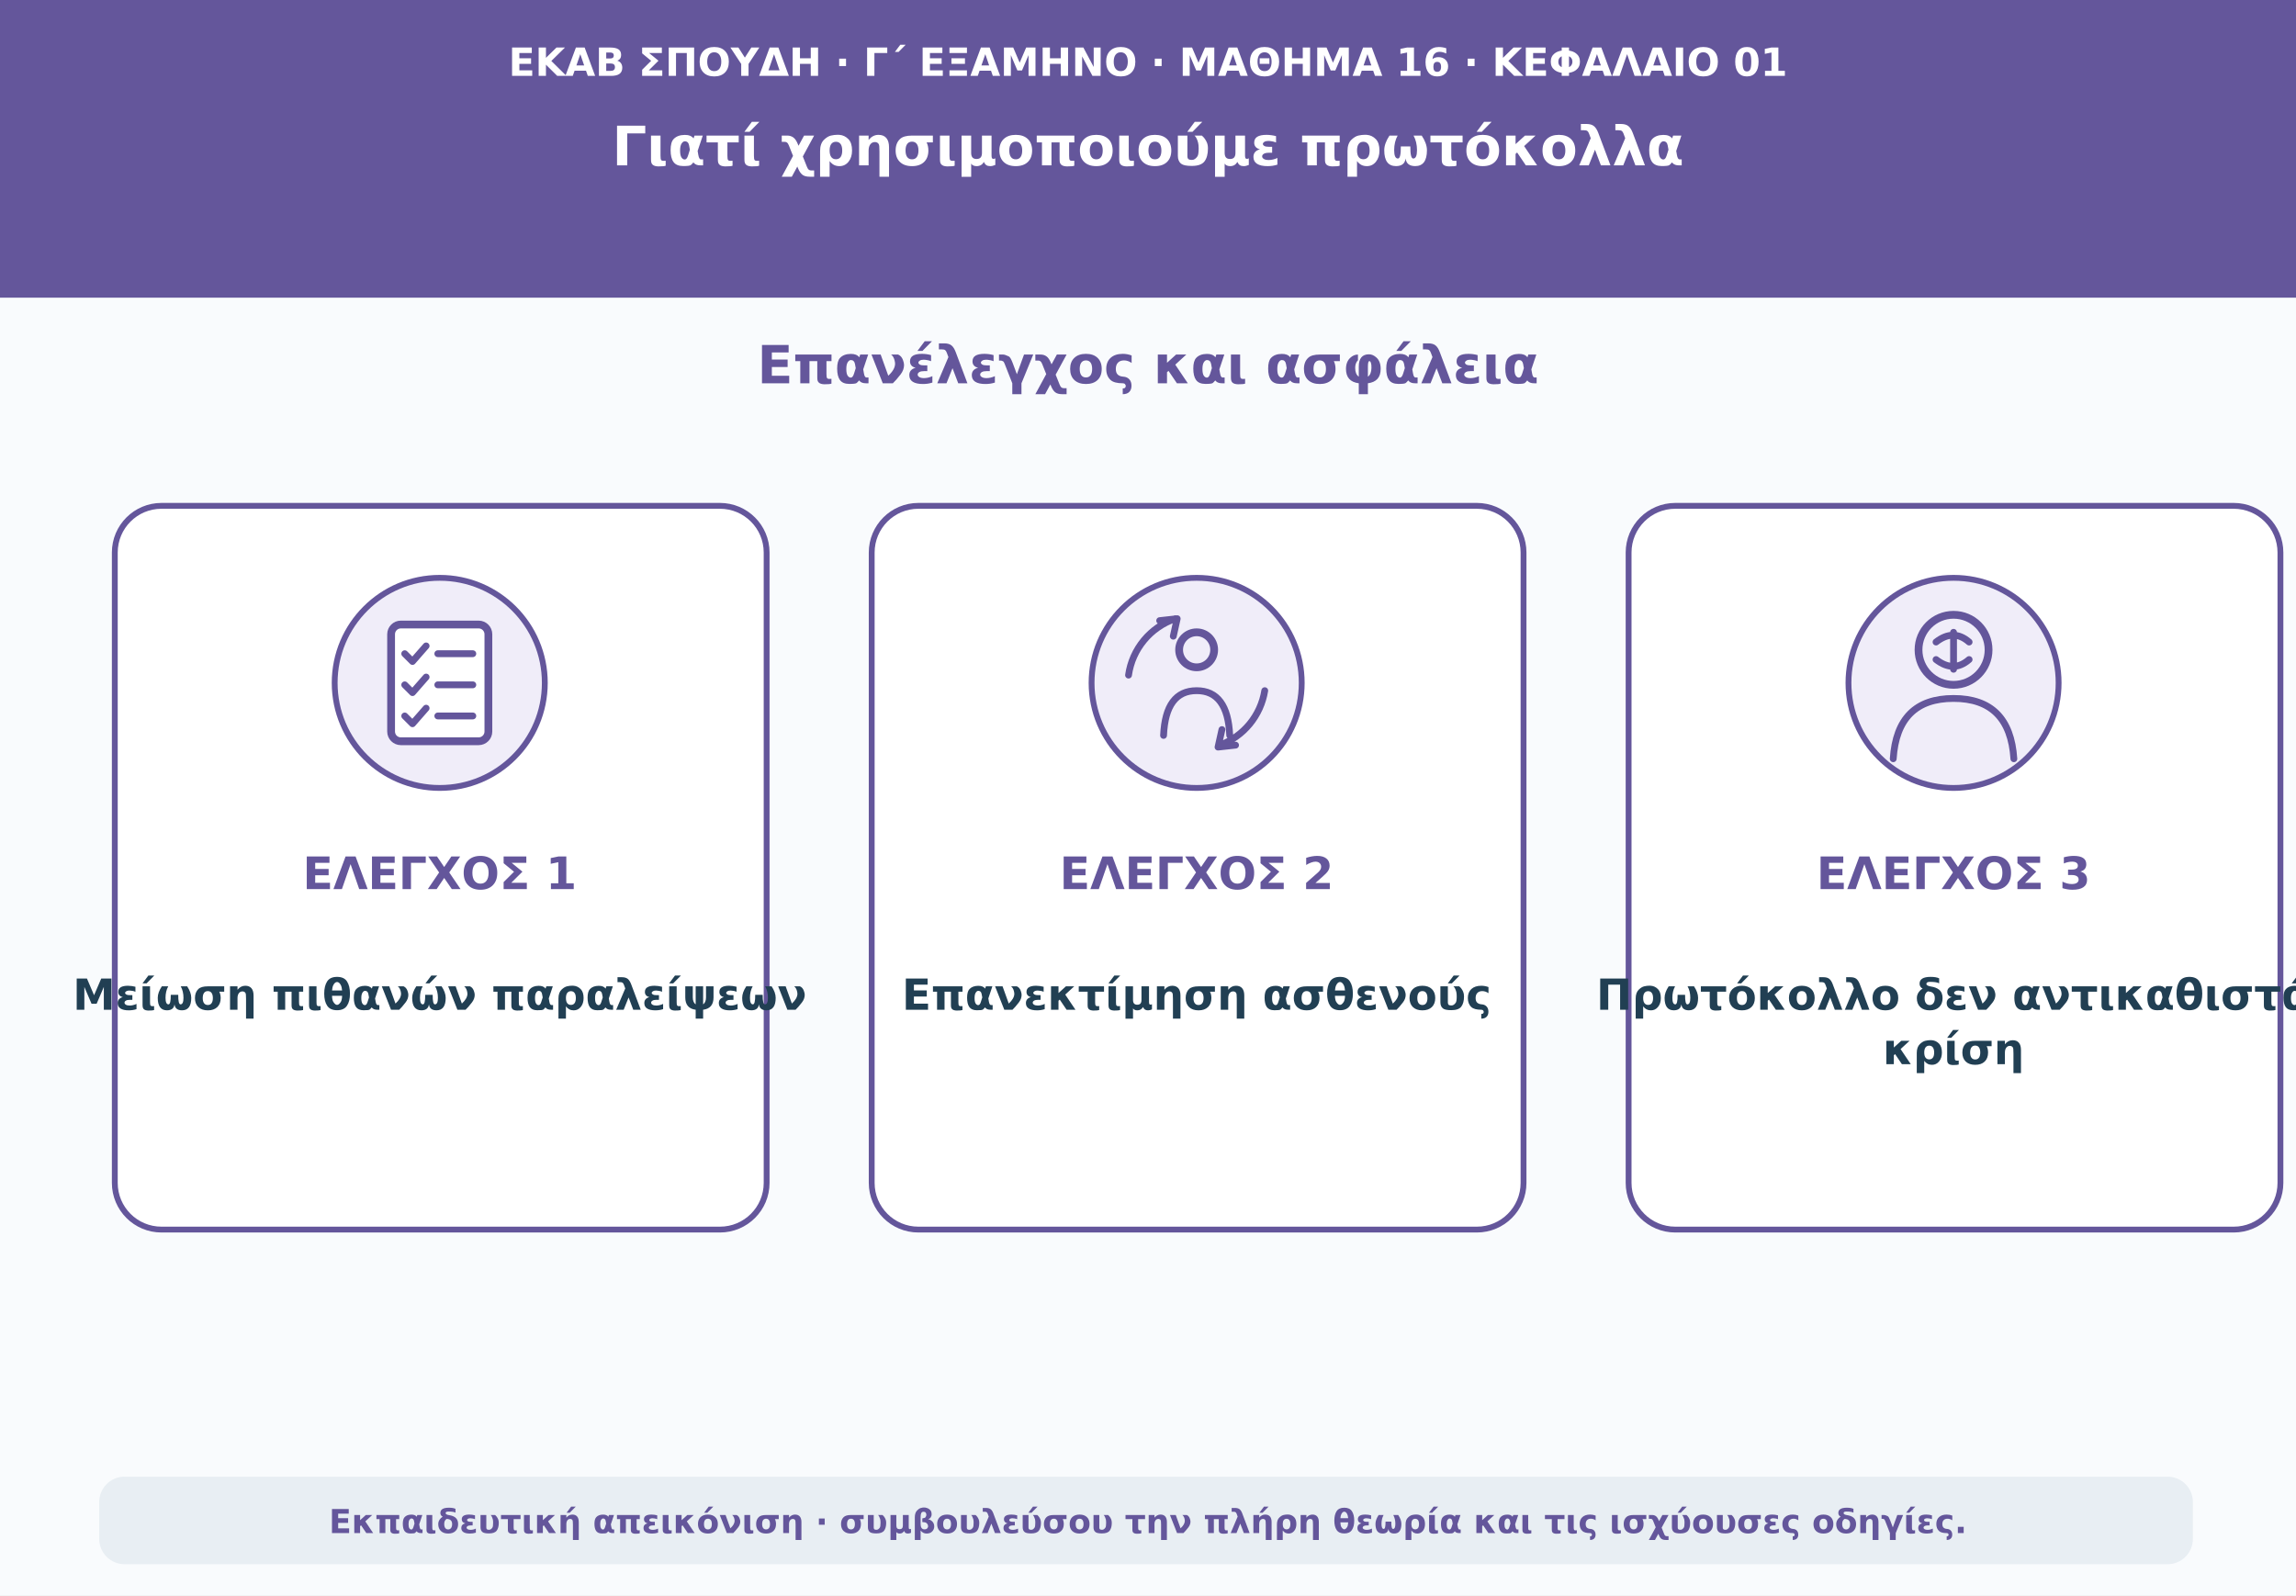
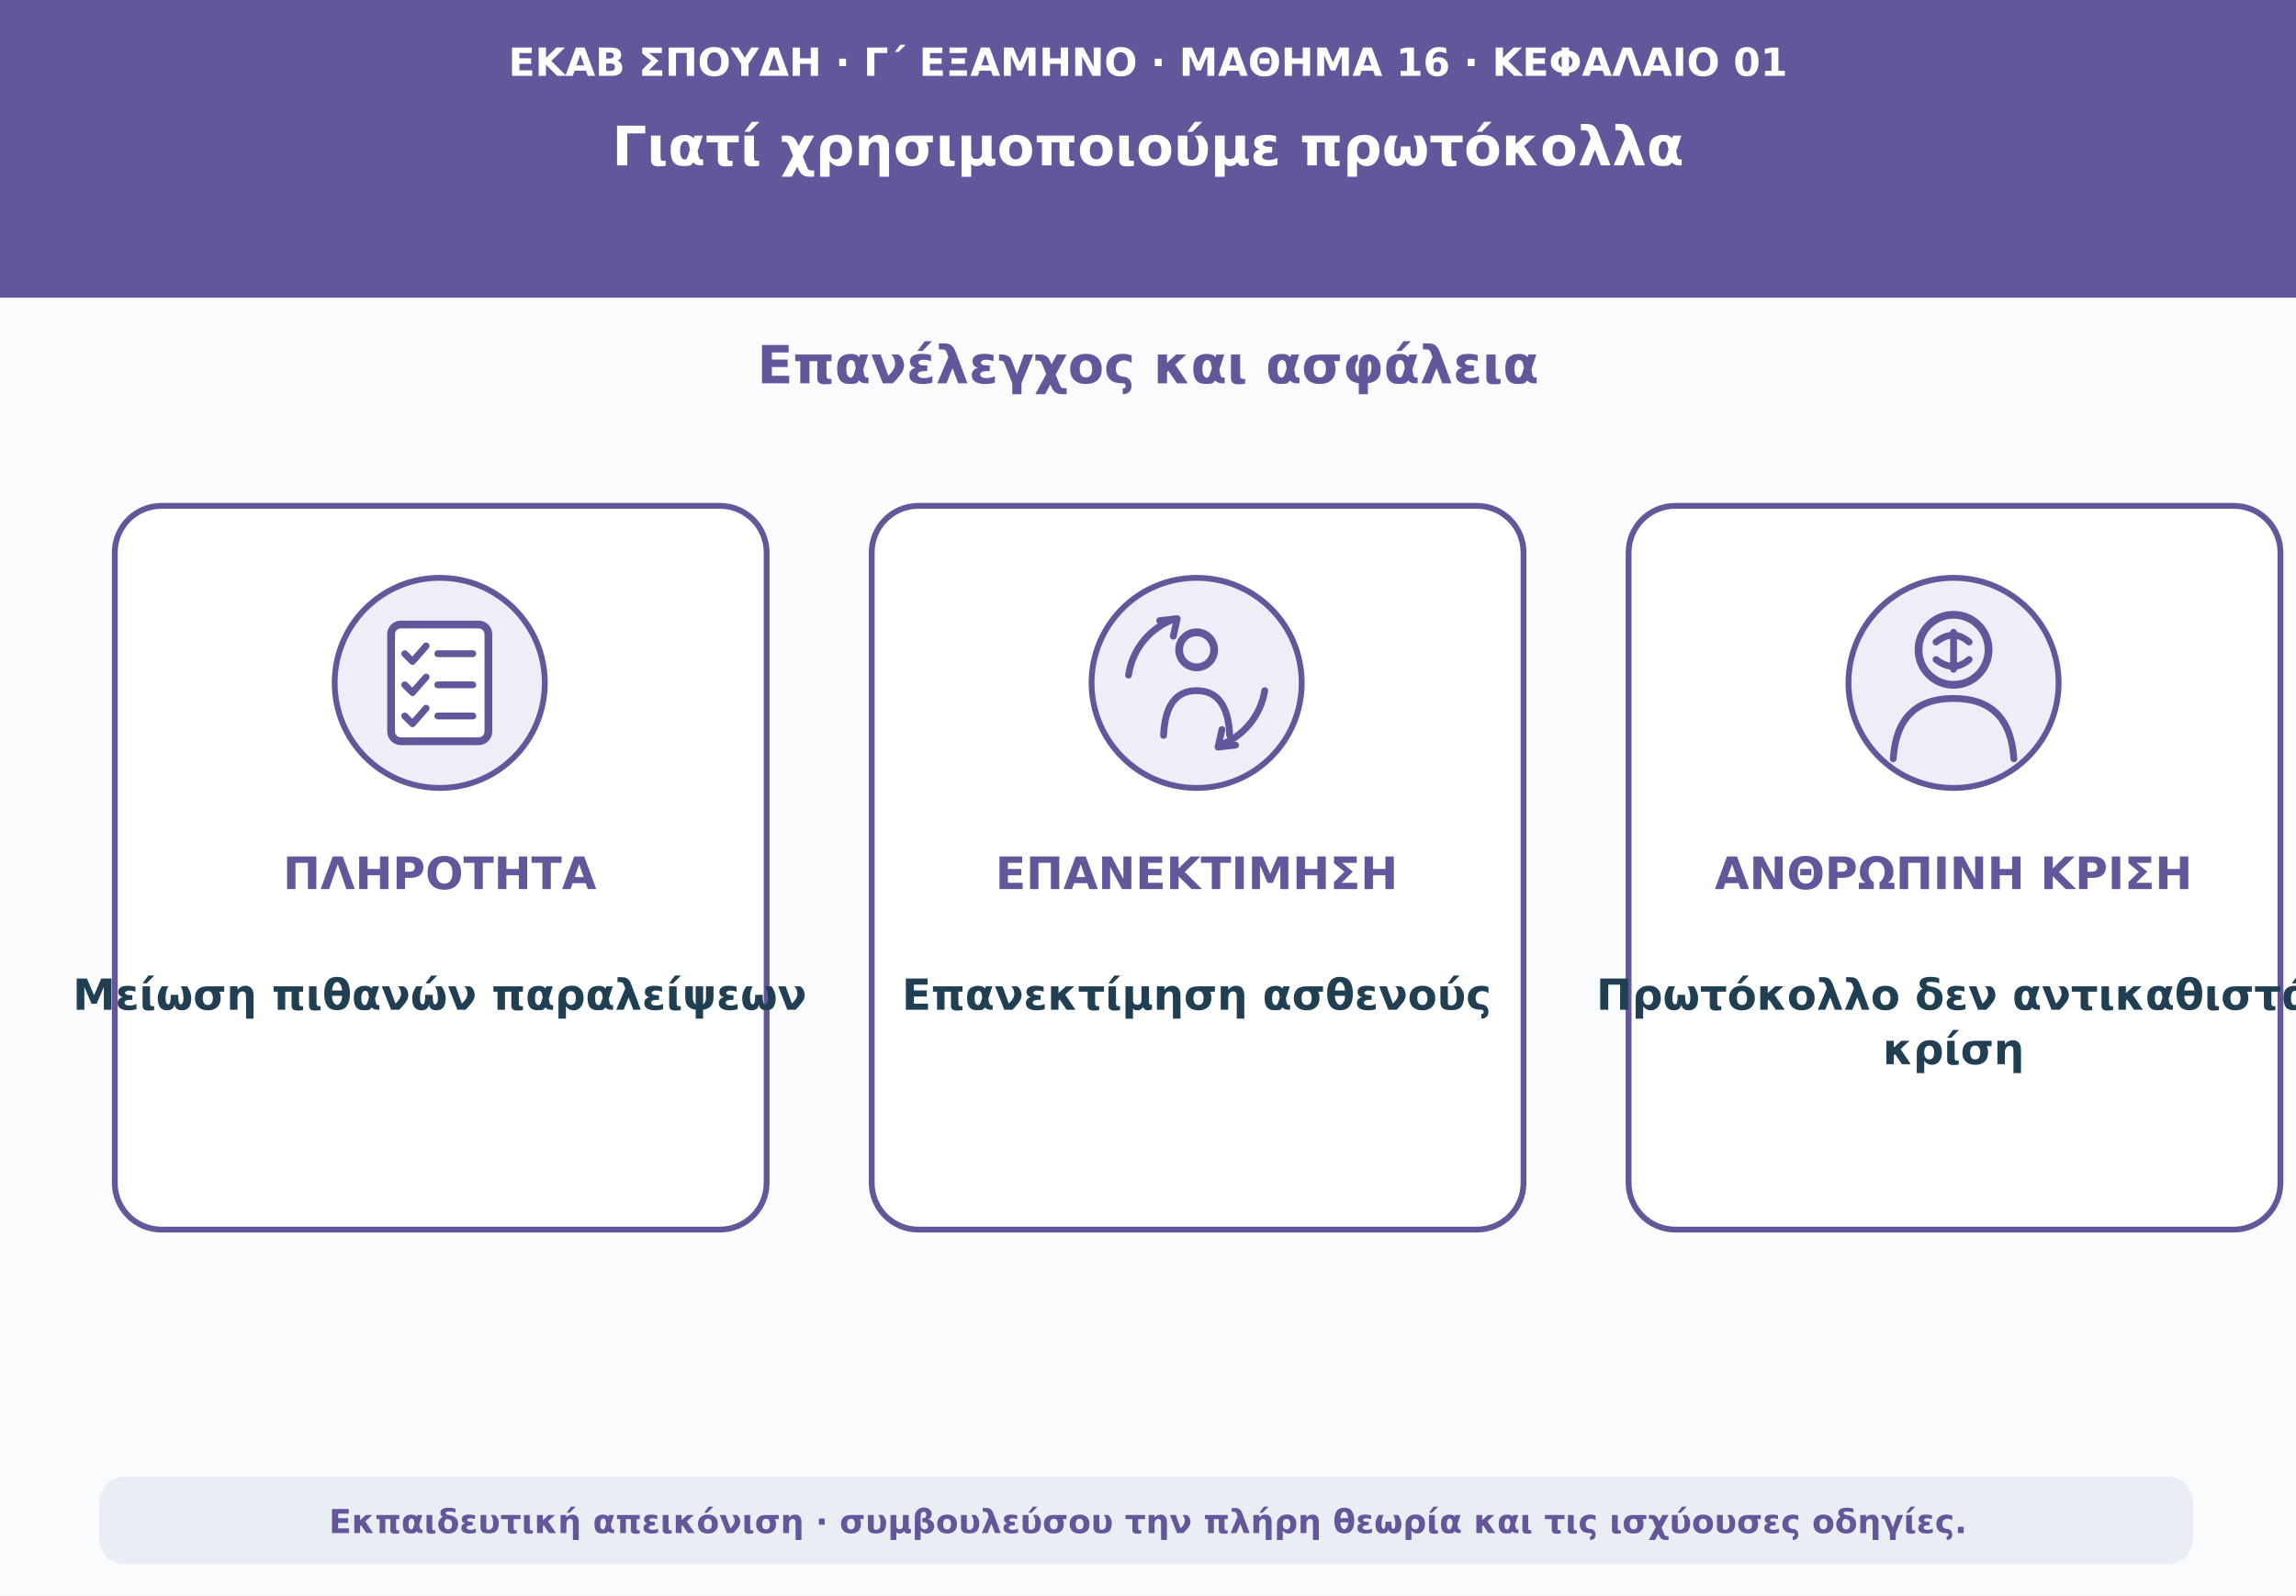
<svg xmlns="http://www.w3.org/2000/svg" viewBox="0 0 1180 820" role="img" aria-labelledby="t d">
  <rect width="1180" height="820" fill="#f9fbfd" />
  <path d="M0 0H1180V153H0Z" fill="#64569b" />
  <text x="590" y="39" text-anchor="middle" font-family="DejaVu Sans,Arial,sans-serif" font-size="20" font-weight="690" fill="#ffffff">ΕΚΑΒ ΣΠΟΥΔΗ · Γ΄ ΕΞΑΜΗΝΟ · ΜΑΘΗΜΑ 16 · ΚΕΦΑΛΑΙΟ 01</text>
  <text x="590" y="85" text-anchor="middle" font-family="DejaVu Sans,Arial,sans-serif" font-size="28" font-weight="760" fill="#ffffff">Γιατί χρησιμοποιούμε πρωτόκολλα</text>
  <text x="590" y="197" text-anchor="middle" font-family="DejaVu Sans,Arial,sans-serif" font-size="27" font-weight="740" fill="#64569b">Επανέλεγχος και ασφάλεια</text>
  <rect x="59" y="260" width="335" height="372" rx="24" fill="#ffffff" stroke="#64569b" stroke-width="3" />
  <circle cx="226" cy="351" r="54" fill="#f0edf9" stroke="#64569b" stroke-width="3" />
  <rect x="201" y="321" width="50" height="60" rx="5" fill="#ffffff" stroke="#64569b" stroke-width="4" />
  <path d="M208 336l4 4 7-8m6 4h18M208 352l4 4 7-8m6 4h18M208 368l4 4 7-8m6 4h18" fill="none" stroke="#64569b" stroke-width="3.5" stroke-linecap="round" stroke-linejoin="round" />
-   <text x="226" y="457" text-anchor="middle" font-family="DejaVu Sans,Arial,sans-serif" font-size="23" font-weight="760" fill="#64569b">ΕΛΕΓΧΟΣ 1</text>
+   <text x="226" y="457" text-anchor="middle" font-family="DejaVu Sans,Arial,sans-serif" font-size="23" font-weight="760" fill="#64569b">ΠΛΗΡΟΤΗΤΑ</text>
  <text x="226" y="519" text-anchor="middle" font-family="DejaVu Sans,Arial,sans-serif" font-size="22" font-weight="650" fill="#213f53">Μείωση πιθανών παραλείψεων</text>
  <rect x="448" y="260" width="335" height="372" rx="24" fill="#ffffff" stroke="#64569b" stroke-width="3" />
  <circle cx="615" cy="351" r="54" fill="#f0edf9" stroke="#64569b" stroke-width="3" />
  <circle cx="615" cy="334" r="9" fill="none" stroke="#64569b" stroke-width="4" />
  <path d="M598 378q1-23 17-23t17 23M580 347a36 36 0 0 1 24-29m-8 1 9-1-2 9M650 355a36 36 0 0 1-23 28m8 0-9 1 2-9" fill="none" stroke="#64569b" stroke-width="3.5" stroke-linecap="round" stroke-linejoin="round" />
-   <text x="615" y="457" text-anchor="middle" font-family="DejaVu Sans,Arial,sans-serif" font-size="23" font-weight="760" fill="#64569b">ΕΛΕΓΧΟΣ 2</text>
+   <text x="615" y="457" text-anchor="middle" font-family="DejaVu Sans,Arial,sans-serif" font-size="23" font-weight="760" fill="#64569b">ΕΠΑΝΕΚΤΙΜΗΣΗ</text>
  <text x="615" y="519" text-anchor="middle" font-family="DejaVu Sans,Arial,sans-serif" font-size="22" font-weight="650" fill="#213f53">Επανεκτίμηση ασθενούς</text>
  <rect x="837" y="260" width="335" height="372" rx="24" fill="#ffffff" stroke="#64569b" stroke-width="3" />
  <circle cx="1004" cy="351" r="54" fill="#f0edf9" stroke="#64569b" stroke-width="3" />
  <circle cx="1004" cy="334" r="18" fill="none" stroke="#64569b" stroke-width="4" />
  <path d="M973 390q2-31 31-31t31 31M995 330q9-7 17 0m-17 9q9 7 17 0m-8-14v19" fill="none" stroke="#64569b" stroke-width="3.5" stroke-linecap="round" />
-   <text x="1004" y="457" text-anchor="middle" font-family="DejaVu Sans,Arial,sans-serif" font-size="23" font-weight="760" fill="#64569b">ΕΛΕΓΧΟΣ 3</text>
+   <text x="1004" y="457" text-anchor="middle" font-family="DejaVu Sans,Arial,sans-serif" font-size="23" font-weight="760" fill="#64569b">ΑΝΘΡΩΠΙΝΗ ΚΡΙΣΗ</text>
  <text x="1004" y="519" text-anchor="middle" font-family="DejaVu Sans,Arial,sans-serif" font-size="22" font-weight="650" fill="#213f53">Πρωτόκολλο δεν αντικαθιστά</text>
  <text x="1004" y="547" text-anchor="middle" font-family="DejaVu Sans,Arial,sans-serif" font-size="22" font-weight="650" fill="#213f53">κρίση</text>
  <rect x="51" y="759" width="1076" height="45" rx="13" fill="#e8eef3" />
  <text x="590" y="788" text-anchor="middle" font-family="DejaVu Sans,Arial,sans-serif" font-size="17" font-weight="610" fill="#64569b">Εκπαιδευτική απεικόνιση · συμβουλεύσου την πλήρη θεωρία και τις ισχύουσες οδηγίες.</text>
</svg>
